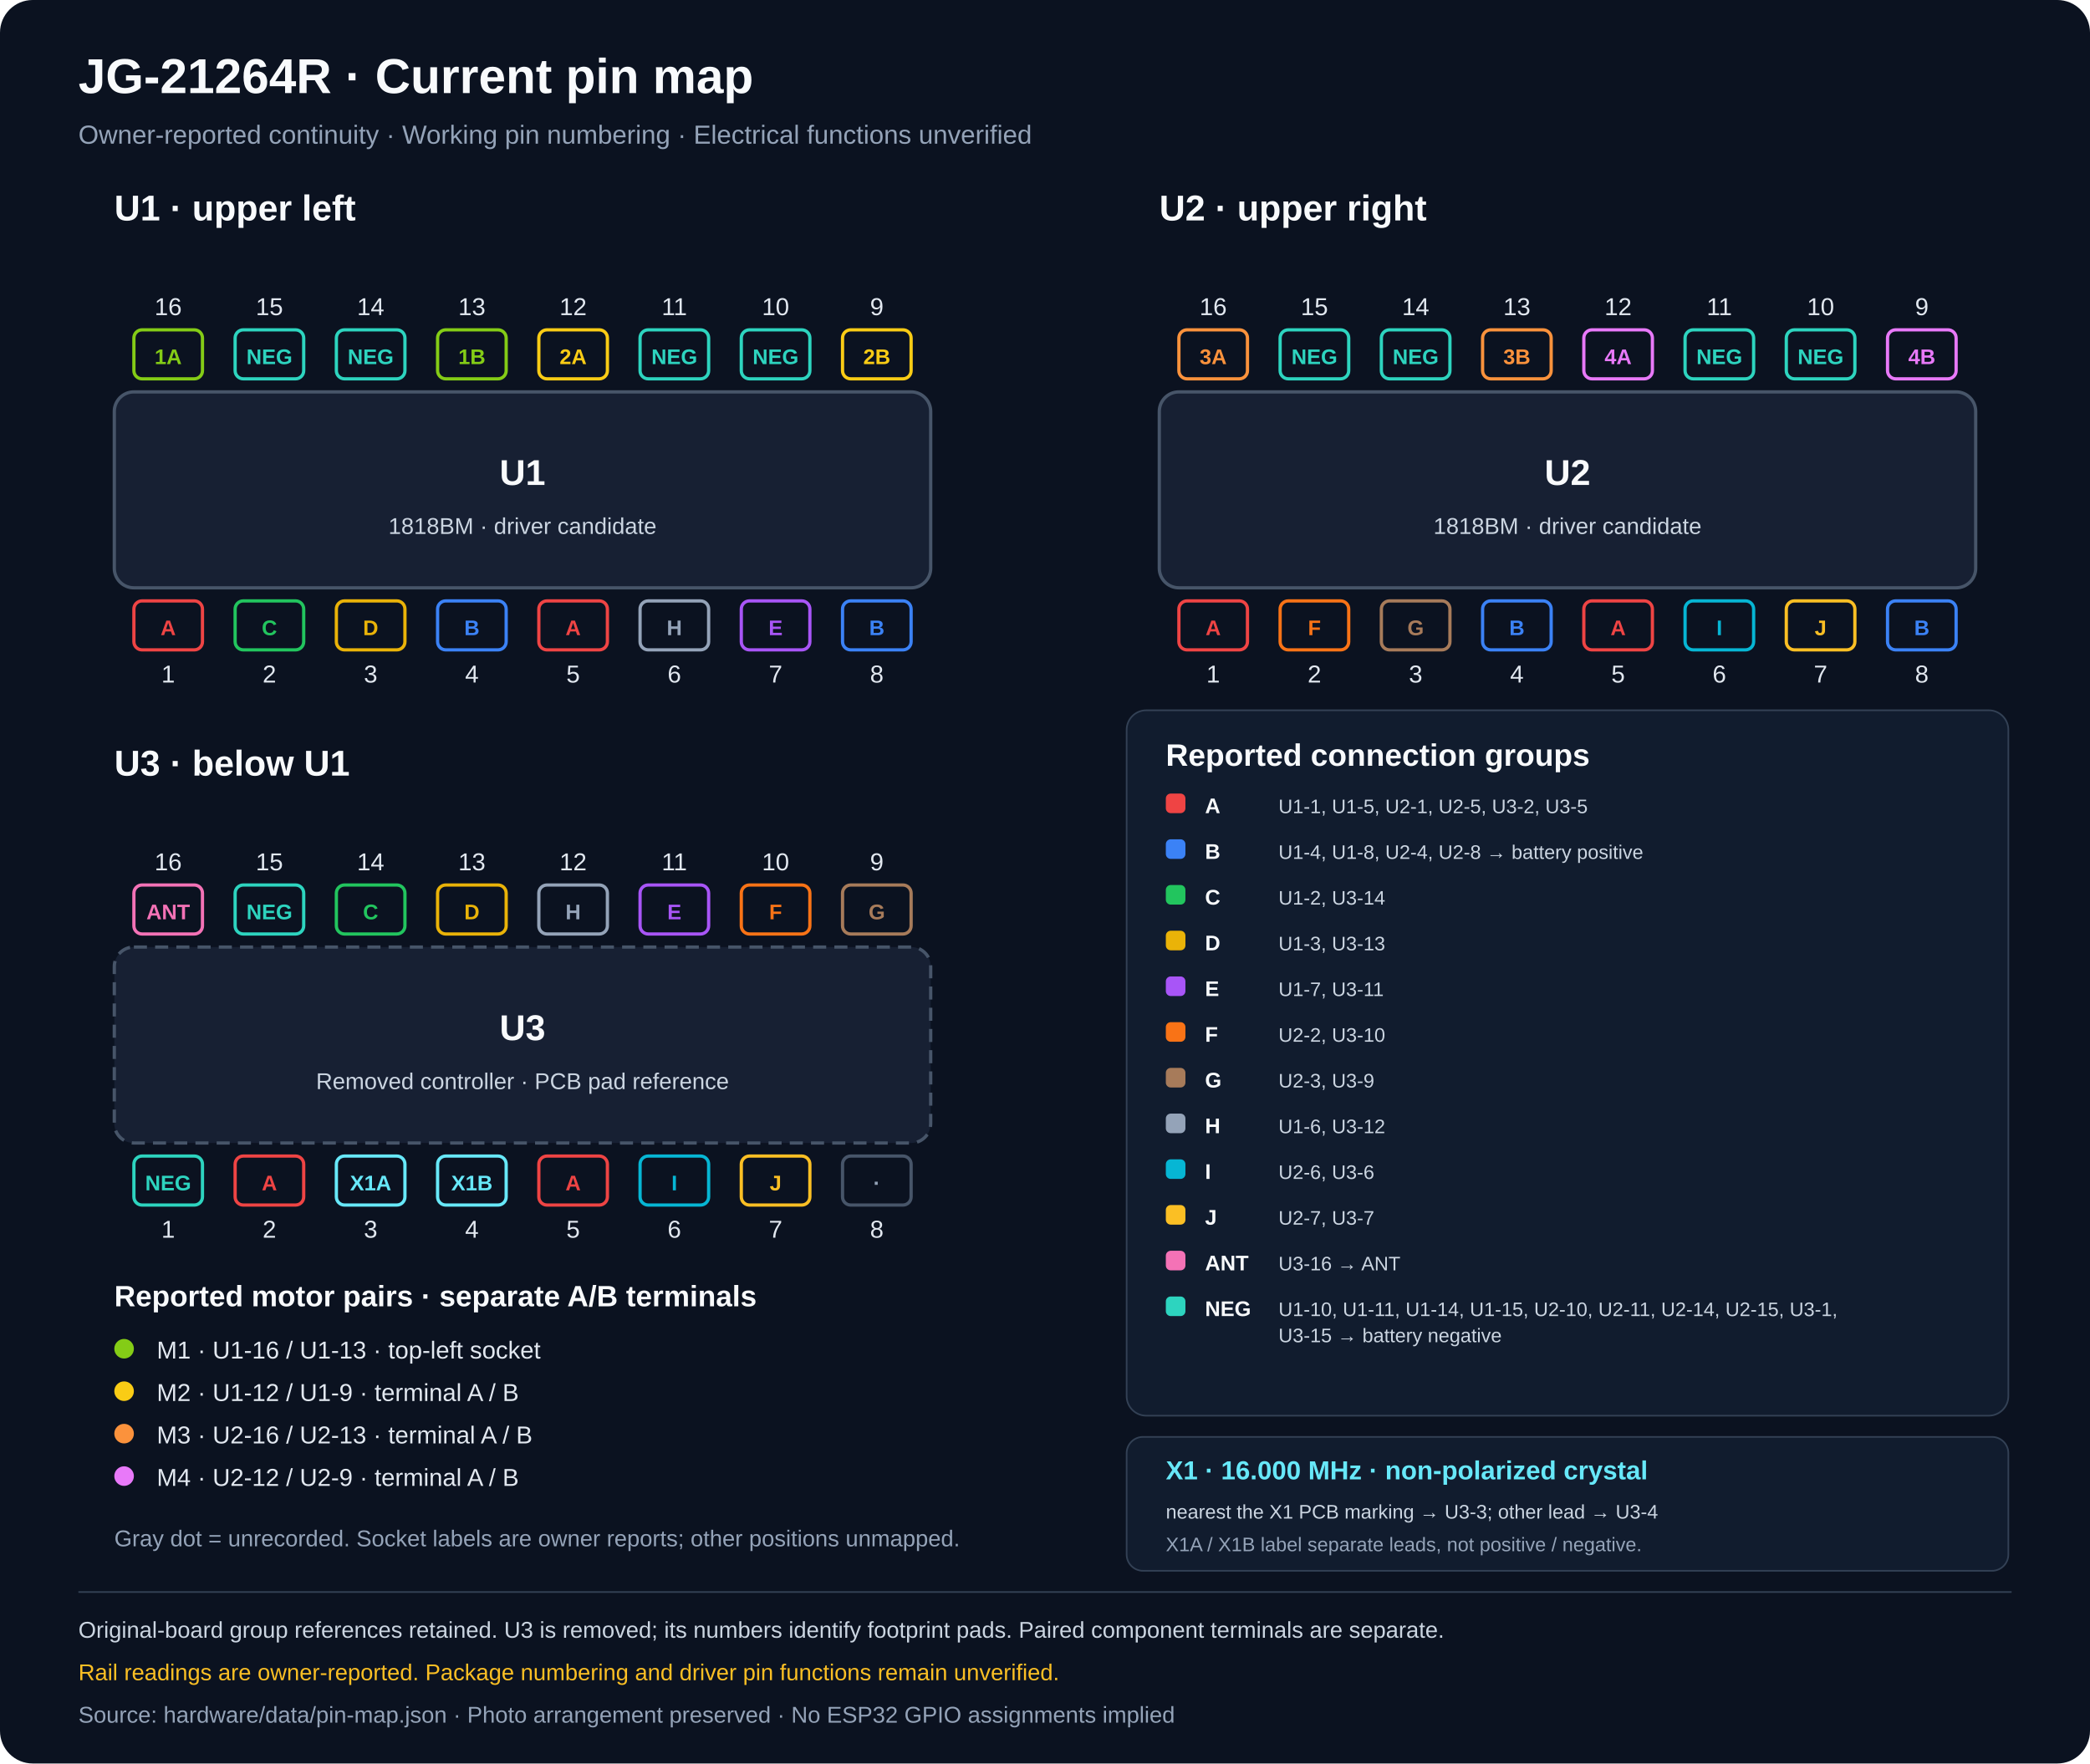
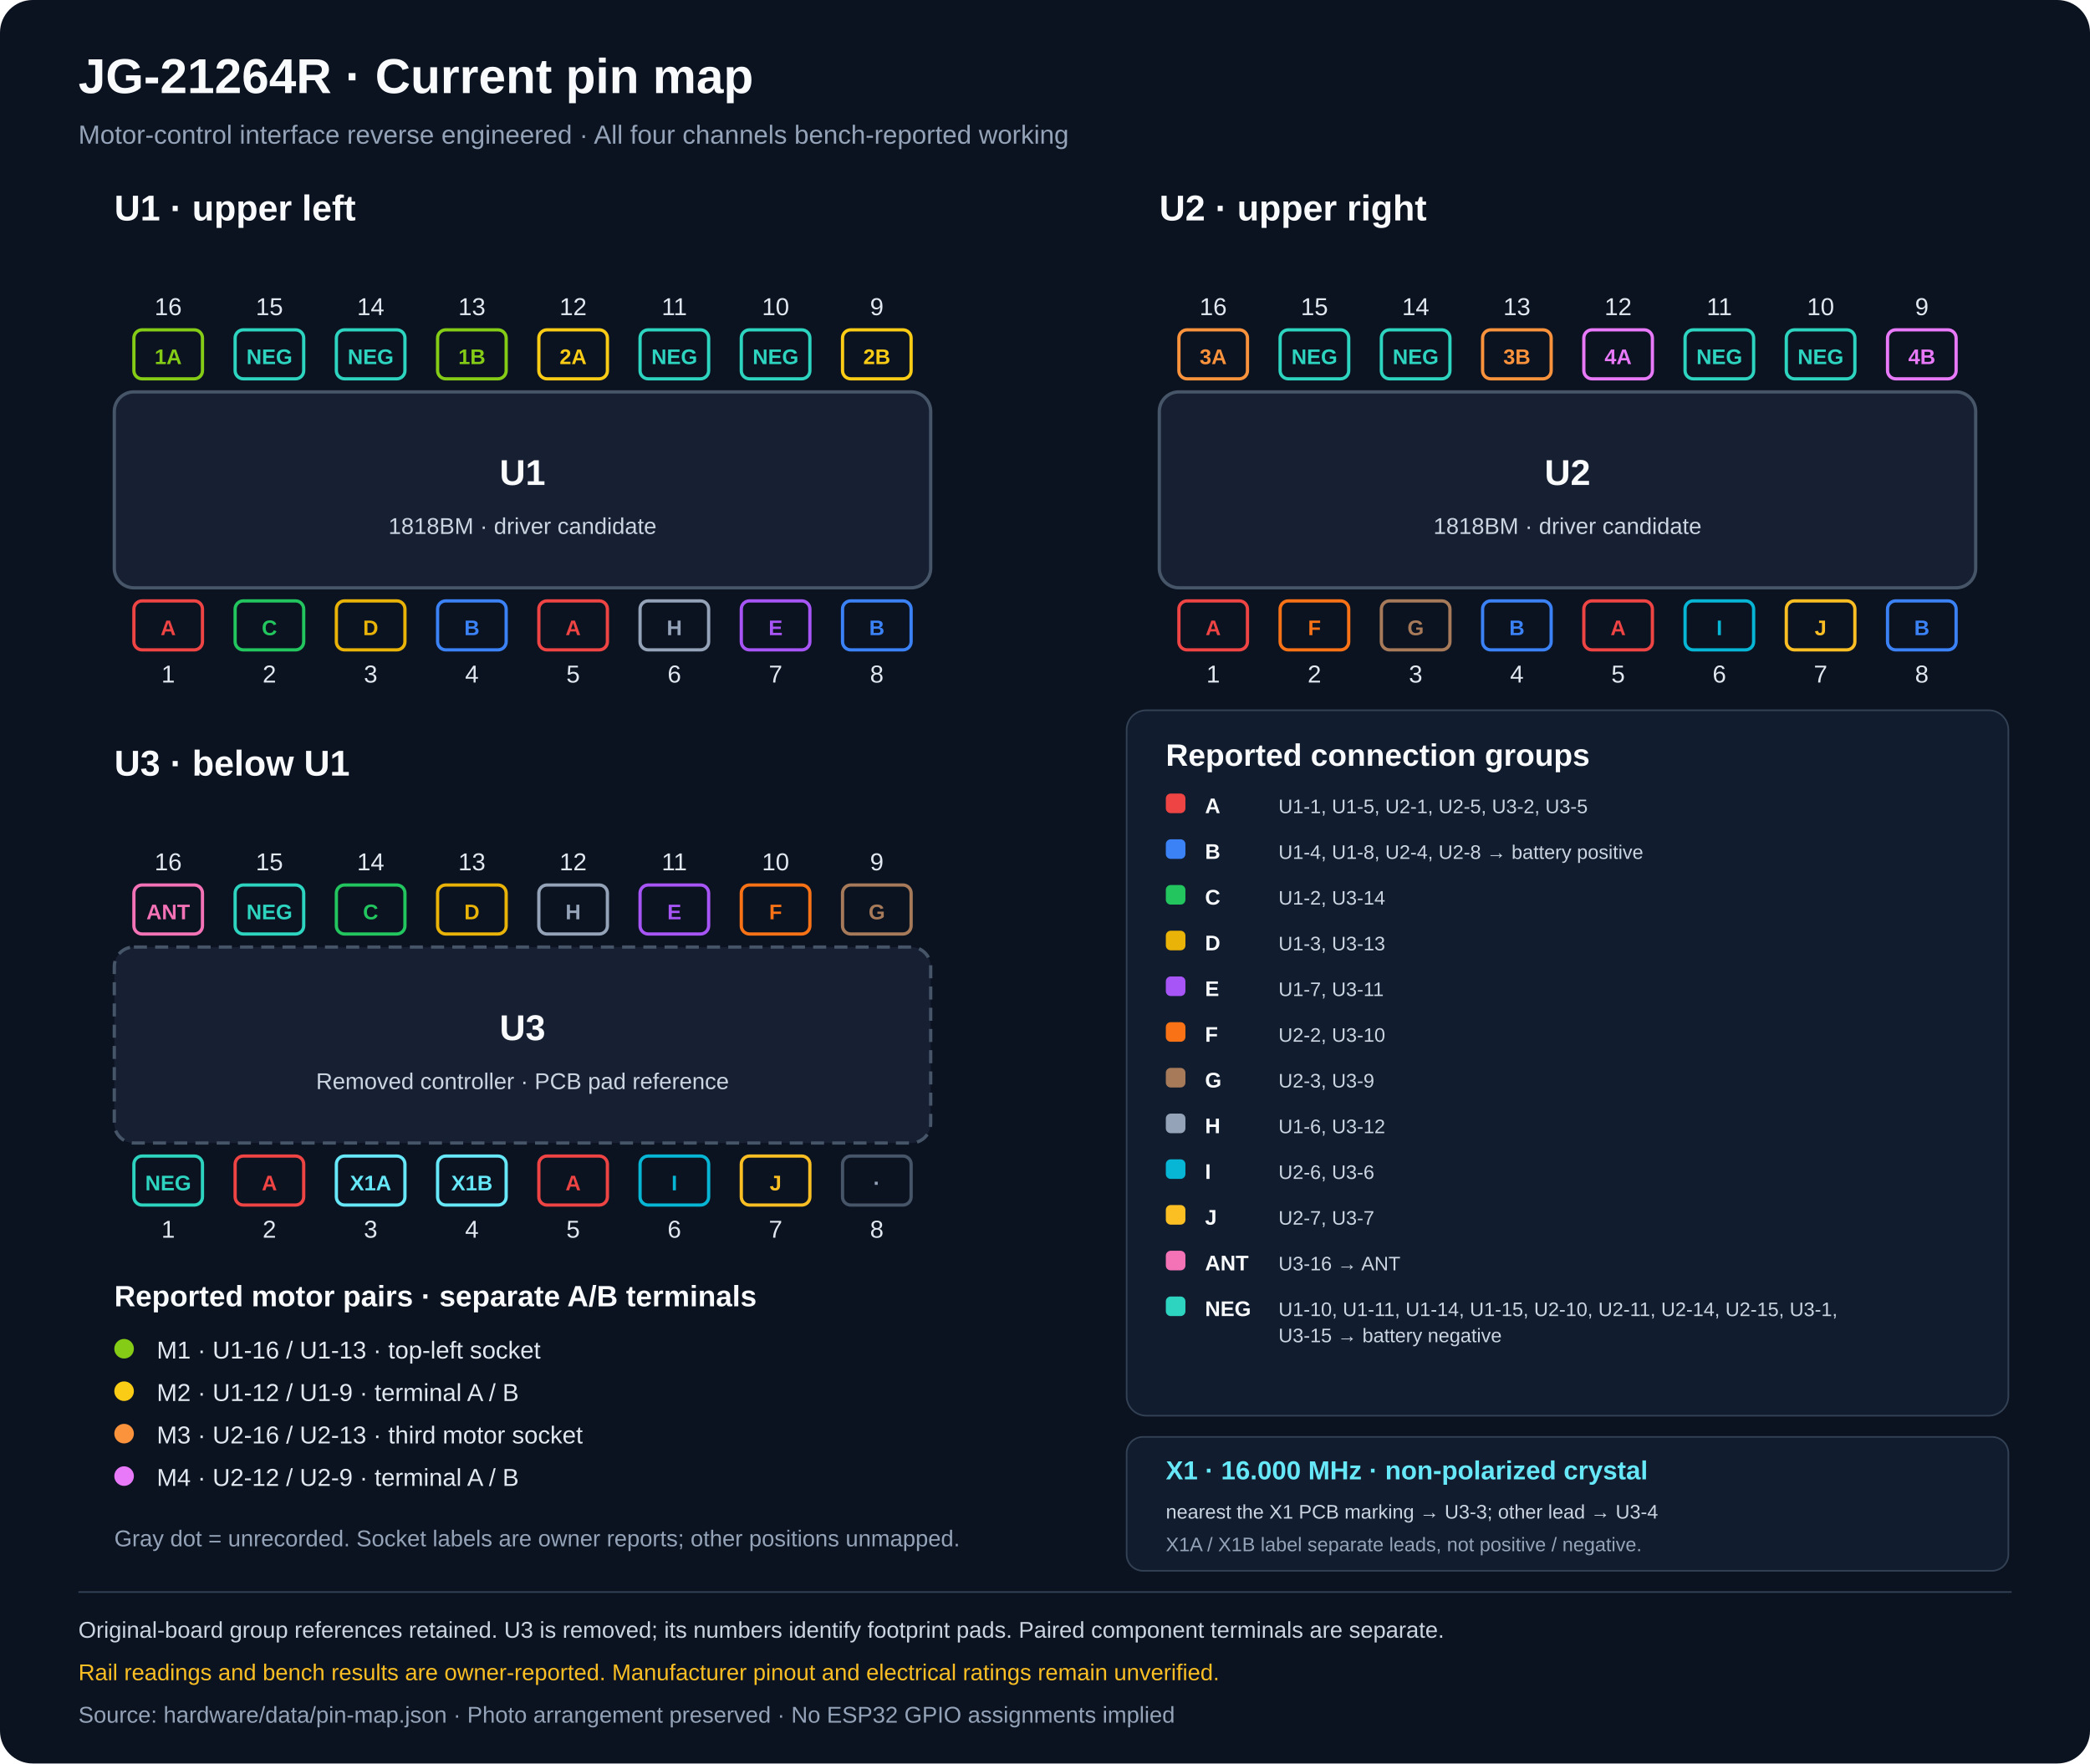
<svg xmlns="http://www.w3.org/2000/svg" width="1280" height="1080" viewBox="0 0 1280 1080" role="img" aria-labelledby="title desc">
  <rect width="1280" height="1080" rx="20" fill="#0b1220" />
  <g font-family="Arial, Helvetica, sans-serif">
    <text x="48" y="57" fill="#f8fafc" font-size="30" font-weight="700">JG-21264R · Current pin map</text>
-     <text x="48" y="88" fill="#94a3b8" font-size="16">Owner-reported continuity · Working pin numbering · Electrical functions unverified</text>
+     <text x="48" y="88" fill="#94a3b8" font-size="16">Motor-control interface reverse engineered · All four channels bench-reported working</text>
    <text x="70" y="135" fill="#f8fafc" font-size="22" font-weight="700">U1 · upper left</text>
    <rect x="70" y="240" width="500" height="120" rx="12" fill="#172033" stroke="#475569" stroke-width="2" />
    <text x="320" y="297" text-anchor="middle" fill="#f8fafc" font-size="22" font-weight="700">U1</text>
    <text x="320" y="327" text-anchor="middle" fill="#cbd5e1" font-size="14">1818BM · driver candidate</text>
    <rect x="82" y="202" width="42" height="30" rx="5" fill="#0b1220" stroke="#84cc16" stroke-width="2" />
    <text x="103" y="223" text-anchor="middle" fill="#84cc16" font-size="13" font-weight="700">1A</text>
    <text x="103" y="193" text-anchor="middle" fill="#e2e8f0" font-size="15">16</text>
    <rect x="144" y="202" width="42" height="30" rx="5" fill="#0b1220" stroke="#2dd4bf" stroke-width="2" />
    <text x="165" y="223" text-anchor="middle" fill="#2dd4bf" font-size="13" font-weight="700">NEG</text>
    <text x="165" y="193" text-anchor="middle" fill="#e2e8f0" font-size="15">15</text>
    <rect x="206" y="202" width="42" height="30" rx="5" fill="#0b1220" stroke="#2dd4bf" stroke-width="2" />
    <text x="227" y="223" text-anchor="middle" fill="#2dd4bf" font-size="13" font-weight="700">NEG</text>
    <text x="227" y="193" text-anchor="middle" fill="#e2e8f0" font-size="15">14</text>
    <rect x="268" y="202" width="42" height="30" rx="5" fill="#0b1220" stroke="#84cc16" stroke-width="2" />
    <text x="289" y="223" text-anchor="middle" fill="#84cc16" font-size="13" font-weight="700">1B</text>
    <text x="289" y="193" text-anchor="middle" fill="#e2e8f0" font-size="15">13</text>
    <rect x="330" y="202" width="42" height="30" rx="5" fill="#0b1220" stroke="#facc15" stroke-width="2" />
    <text x="351" y="223" text-anchor="middle" fill="#facc15" font-size="13" font-weight="700">2A</text>
    <text x="351" y="193" text-anchor="middle" fill="#e2e8f0" font-size="15">12</text>
    <rect x="392" y="202" width="42" height="30" rx="5" fill="#0b1220" stroke="#2dd4bf" stroke-width="2" />
    <text x="413" y="223" text-anchor="middle" fill="#2dd4bf" font-size="13" font-weight="700">NEG</text>
    <text x="413" y="193" text-anchor="middle" fill="#e2e8f0" font-size="15">11</text>
    <rect x="454" y="202" width="42" height="30" rx="5" fill="#0b1220" stroke="#2dd4bf" stroke-width="2" />
    <text x="475" y="223" text-anchor="middle" fill="#2dd4bf" font-size="13" font-weight="700">NEG</text>
    <text x="475" y="193" text-anchor="middle" fill="#e2e8f0" font-size="15">10</text>
    <rect x="516" y="202" width="42" height="30" rx="5" fill="#0b1220" stroke="#facc15" stroke-width="2" />
    <text x="537" y="223" text-anchor="middle" fill="#facc15" font-size="13" font-weight="700">2B</text>
    <text x="537" y="193" text-anchor="middle" fill="#e2e8f0" font-size="15">9</text>
    <rect x="82" y="368" width="42" height="30" rx="5" fill="#0b1220" stroke="#ef4444" stroke-width="2" />
    <text x="103" y="389" text-anchor="middle" fill="#ef4444" font-size="13" font-weight="700">A</text>
    <text x="103" y="418" text-anchor="middle" fill="#e2e8f0" font-size="15">1</text>
    <rect x="144" y="368" width="42" height="30" rx="5" fill="#0b1220" stroke="#22c55e" stroke-width="2" />
    <text x="165" y="389" text-anchor="middle" fill="#22c55e" font-size="13" font-weight="700">C</text>
    <text x="165" y="418" text-anchor="middle" fill="#e2e8f0" font-size="15">2</text>
    <rect x="206" y="368" width="42" height="30" rx="5" fill="#0b1220" stroke="#eab308" stroke-width="2" />
    <text x="227" y="389" text-anchor="middle" fill="#eab308" font-size="13" font-weight="700">D</text>
    <text x="227" y="418" text-anchor="middle" fill="#e2e8f0" font-size="15">3</text>
    <rect x="268" y="368" width="42" height="30" rx="5" fill="#0b1220" stroke="#3b82f6" stroke-width="2" />
    <text x="289" y="389" text-anchor="middle" fill="#3b82f6" font-size="13" font-weight="700">B</text>
    <text x="289" y="418" text-anchor="middle" fill="#e2e8f0" font-size="15">4</text>
    <rect x="330" y="368" width="42" height="30" rx="5" fill="#0b1220" stroke="#ef4444" stroke-width="2" />
    <text x="351" y="389" text-anchor="middle" fill="#ef4444" font-size="13" font-weight="700">A</text>
    <text x="351" y="418" text-anchor="middle" fill="#e2e8f0" font-size="15">5</text>
    <rect x="392" y="368" width="42" height="30" rx="5" fill="#0b1220" stroke="#94a3b8" stroke-width="2" />
    <text x="413" y="389" text-anchor="middle" fill="#94a3b8" font-size="13" font-weight="700">H</text>
    <text x="413" y="418" text-anchor="middle" fill="#e2e8f0" font-size="15">6</text>
    <rect x="454" y="368" width="42" height="30" rx="5" fill="#0b1220" stroke="#a855f7" stroke-width="2" />
    <text x="475" y="389" text-anchor="middle" fill="#a855f7" font-size="13" font-weight="700">E</text>
    <text x="475" y="418" text-anchor="middle" fill="#e2e8f0" font-size="15">7</text>
    <rect x="516" y="368" width="42" height="30" rx="5" fill="#0b1220" stroke="#3b82f6" stroke-width="2" />
    <text x="537" y="389" text-anchor="middle" fill="#3b82f6" font-size="13" font-weight="700">B</text>
    <text x="537" y="418" text-anchor="middle" fill="#e2e8f0" font-size="15">8</text>
    <text x="710" y="135" fill="#f8fafc" font-size="22" font-weight="700">U2 · upper right</text>
    <rect x="710" y="240" width="500" height="120" rx="12" fill="#172033" stroke="#475569" stroke-width="2" />
    <text x="960" y="297" text-anchor="middle" fill="#f8fafc" font-size="22" font-weight="700">U2</text>
    <text x="960" y="327" text-anchor="middle" fill="#cbd5e1" font-size="14">1818BM · driver candidate</text>
    <rect x="722" y="202" width="42" height="30" rx="5" fill="#0b1220" stroke="#fb923c" stroke-width="2" />
    <text x="743" y="223" text-anchor="middle" fill="#fb923c" font-size="13" font-weight="700">3A</text>
    <text x="743" y="193" text-anchor="middle" fill="#e2e8f0" font-size="15">16</text>
    <rect x="784" y="202" width="42" height="30" rx="5" fill="#0b1220" stroke="#2dd4bf" stroke-width="2" />
    <text x="805" y="223" text-anchor="middle" fill="#2dd4bf" font-size="13" font-weight="700">NEG</text>
    <text x="805" y="193" text-anchor="middle" fill="#e2e8f0" font-size="15">15</text>
    <rect x="846" y="202" width="42" height="30" rx="5" fill="#0b1220" stroke="#2dd4bf" stroke-width="2" />
    <text x="867" y="223" text-anchor="middle" fill="#2dd4bf" font-size="13" font-weight="700">NEG</text>
    <text x="867" y="193" text-anchor="middle" fill="#e2e8f0" font-size="15">14</text>
    <rect x="908" y="202" width="42" height="30" rx="5" fill="#0b1220" stroke="#fb923c" stroke-width="2" />
    <text x="929" y="223" text-anchor="middle" fill="#fb923c" font-size="13" font-weight="700">3B</text>
    <text x="929" y="193" text-anchor="middle" fill="#e2e8f0" font-size="15">13</text>
    <rect x="970" y="202" width="42" height="30" rx="5" fill="#0b1220" stroke="#e879f9" stroke-width="2" />
    <text x="991" y="223" text-anchor="middle" fill="#e879f9" font-size="13" font-weight="700">4A</text>
    <text x="991" y="193" text-anchor="middle" fill="#e2e8f0" font-size="15">12</text>
    <rect x="1032" y="202" width="42" height="30" rx="5" fill="#0b1220" stroke="#2dd4bf" stroke-width="2" />
    <text x="1053" y="223" text-anchor="middle" fill="#2dd4bf" font-size="13" font-weight="700">NEG</text>
    <text x="1053" y="193" text-anchor="middle" fill="#e2e8f0" font-size="15">11</text>
    <rect x="1094" y="202" width="42" height="30" rx="5" fill="#0b1220" stroke="#2dd4bf" stroke-width="2" />
    <text x="1115" y="223" text-anchor="middle" fill="#2dd4bf" font-size="13" font-weight="700">NEG</text>
    <text x="1115" y="193" text-anchor="middle" fill="#e2e8f0" font-size="15">10</text>
    <rect x="1156" y="202" width="42" height="30" rx="5" fill="#0b1220" stroke="#e879f9" stroke-width="2" />
    <text x="1177" y="223" text-anchor="middle" fill="#e879f9" font-size="13" font-weight="700">4B</text>
    <text x="1177" y="193" text-anchor="middle" fill="#e2e8f0" font-size="15">9</text>
    <rect x="722" y="368" width="42" height="30" rx="5" fill="#0b1220" stroke="#ef4444" stroke-width="2" />
    <text x="743" y="389" text-anchor="middle" fill="#ef4444" font-size="13" font-weight="700">A</text>
    <text x="743" y="418" text-anchor="middle" fill="#e2e8f0" font-size="15">1</text>
    <rect x="784" y="368" width="42" height="30" rx="5" fill="#0b1220" stroke="#f97316" stroke-width="2" />
    <text x="805" y="389" text-anchor="middle" fill="#f97316" font-size="13" font-weight="700">F</text>
    <text x="805" y="418" text-anchor="middle" fill="#e2e8f0" font-size="15">2</text>
    <rect x="846" y="368" width="42" height="30" rx="5" fill="#0b1220" stroke="#a77b5a" stroke-width="2" />
    <text x="867" y="389" text-anchor="middle" fill="#a77b5a" font-size="13" font-weight="700">G</text>
    <text x="867" y="418" text-anchor="middle" fill="#e2e8f0" font-size="15">3</text>
    <rect x="908" y="368" width="42" height="30" rx="5" fill="#0b1220" stroke="#3b82f6" stroke-width="2" />
    <text x="929" y="389" text-anchor="middle" fill="#3b82f6" font-size="13" font-weight="700">B</text>
    <text x="929" y="418" text-anchor="middle" fill="#e2e8f0" font-size="15">4</text>
    <rect x="970" y="368" width="42" height="30" rx="5" fill="#0b1220" stroke="#ef4444" stroke-width="2" />
    <text x="991" y="389" text-anchor="middle" fill="#ef4444" font-size="13" font-weight="700">A</text>
    <text x="991" y="418" text-anchor="middle" fill="#e2e8f0" font-size="15">5</text>
    <rect x="1032" y="368" width="42" height="30" rx="5" fill="#0b1220" stroke="#06b6d4" stroke-width="2" />
    <text x="1053" y="389" text-anchor="middle" fill="#06b6d4" font-size="13" font-weight="700">I</text>
    <text x="1053" y="418" text-anchor="middle" fill="#e2e8f0" font-size="15">6</text>
    <rect x="1094" y="368" width="42" height="30" rx="5" fill="#0b1220" stroke="#fbbf24" stroke-width="2" />
    <text x="1115" y="389" text-anchor="middle" fill="#fbbf24" font-size="13" font-weight="700">J</text>
    <text x="1115" y="418" text-anchor="middle" fill="#e2e8f0" font-size="15">7</text>
    <rect x="1156" y="368" width="42" height="30" rx="5" fill="#0b1220" stroke="#3b82f6" stroke-width="2" />
    <text x="1177" y="389" text-anchor="middle" fill="#3b82f6" font-size="13" font-weight="700">B</text>
    <text x="1177" y="418" text-anchor="middle" fill="#e2e8f0" font-size="15">8</text>
    <text x="70" y="475" fill="#f8fafc" font-size="22" font-weight="700">U3 · below U1</text>
    <rect x="70" y="580" width="500" height="120" rx="12" fill="#172033" stroke="#475569" stroke-width="2" stroke-dasharray="8 5" />
    <text x="320" y="637" text-anchor="middle" fill="#f8fafc" font-size="22" font-weight="700">U3</text>
    <text x="320" y="667" text-anchor="middle" fill="#cbd5e1" font-size="14">Removed controller · PCB pad reference</text>
    <rect x="82" y="542" width="42" height="30" rx="5" fill="#0b1220" stroke="#f472b6" stroke-width="2" />
    <text x="103" y="563" text-anchor="middle" fill="#f472b6" font-size="13" font-weight="700">ANT</text>
    <text x="103" y="533" text-anchor="middle" fill="#e2e8f0" font-size="15">16</text>
    <rect x="144" y="542" width="42" height="30" rx="5" fill="#0b1220" stroke="#2dd4bf" stroke-width="2" />
    <text x="165" y="563" text-anchor="middle" fill="#2dd4bf" font-size="13" font-weight="700">NEG</text>
    <text x="165" y="533" text-anchor="middle" fill="#e2e8f0" font-size="15">15</text>
    <rect x="206" y="542" width="42" height="30" rx="5" fill="#0b1220" stroke="#22c55e" stroke-width="2" />
    <text x="227" y="563" text-anchor="middle" fill="#22c55e" font-size="13" font-weight="700">C</text>
    <text x="227" y="533" text-anchor="middle" fill="#e2e8f0" font-size="15">14</text>
    <rect x="268" y="542" width="42" height="30" rx="5" fill="#0b1220" stroke="#eab308" stroke-width="2" />
    <text x="289" y="563" text-anchor="middle" fill="#eab308" font-size="13" font-weight="700">D</text>
    <text x="289" y="533" text-anchor="middle" fill="#e2e8f0" font-size="15">13</text>
    <rect x="330" y="542" width="42" height="30" rx="5" fill="#0b1220" stroke="#94a3b8" stroke-width="2" />
    <text x="351" y="563" text-anchor="middle" fill="#94a3b8" font-size="13" font-weight="700">H</text>
    <text x="351" y="533" text-anchor="middle" fill="#e2e8f0" font-size="15">12</text>
    <rect x="392" y="542" width="42" height="30" rx="5" fill="#0b1220" stroke="#a855f7" stroke-width="2" />
    <text x="413" y="563" text-anchor="middle" fill="#a855f7" font-size="13" font-weight="700">E</text>
    <text x="413" y="533" text-anchor="middle" fill="#e2e8f0" font-size="15">11</text>
    <rect x="454" y="542" width="42" height="30" rx="5" fill="#0b1220" stroke="#f97316" stroke-width="2" />
    <text x="475" y="563" text-anchor="middle" fill="#f97316" font-size="13" font-weight="700">F</text>
    <text x="475" y="533" text-anchor="middle" fill="#e2e8f0" font-size="15">10</text>
    <rect x="516" y="542" width="42" height="30" rx="5" fill="#0b1220" stroke="#a77b5a" stroke-width="2" />
    <text x="537" y="563" text-anchor="middle" fill="#a77b5a" font-size="13" font-weight="700">G</text>
    <text x="537" y="533" text-anchor="middle" fill="#e2e8f0" font-size="15">9</text>
    <rect x="82" y="708" width="42" height="30" rx="5" fill="#0b1220" stroke="#2dd4bf" stroke-width="2" />
    <text x="103" y="729" text-anchor="middle" fill="#2dd4bf" font-size="13" font-weight="700">NEG</text>
    <text x="103" y="758" text-anchor="middle" fill="#e2e8f0" font-size="15">1</text>
    <rect x="144" y="708" width="42" height="30" rx="5" fill="#0b1220" stroke="#ef4444" stroke-width="2" />
    <text x="165" y="729" text-anchor="middle" fill="#ef4444" font-size="13" font-weight="700">A</text>
    <text x="165" y="758" text-anchor="middle" fill="#e2e8f0" font-size="15">2</text>
    <rect x="206" y="708" width="42" height="30" rx="5" fill="#0b1220" stroke="#67e8f9" stroke-width="2" />
    <text x="227" y="729" text-anchor="middle" fill="#67e8f9" font-size="13" font-weight="700">X1A</text>
    <text x="227" y="758" text-anchor="middle" fill="#e2e8f0" font-size="15">3</text>
    <rect x="268" y="708" width="42" height="30" rx="5" fill="#0b1220" stroke="#67e8f9" stroke-width="2" />
    <text x="289" y="729" text-anchor="middle" fill="#67e8f9" font-size="13" font-weight="700">X1B</text>
    <text x="289" y="758" text-anchor="middle" fill="#e2e8f0" font-size="15">4</text>
    <rect x="330" y="708" width="42" height="30" rx="5" fill="#0b1220" stroke="#ef4444" stroke-width="2" />
    <text x="351" y="729" text-anchor="middle" fill="#ef4444" font-size="13" font-weight="700">A</text>
    <text x="351" y="758" text-anchor="middle" fill="#e2e8f0" font-size="15">5</text>
    <rect x="392" y="708" width="42" height="30" rx="5" fill="#0b1220" stroke="#06b6d4" stroke-width="2" />
    <text x="413" y="729" text-anchor="middle" fill="#06b6d4" font-size="13" font-weight="700">I</text>
    <text x="413" y="758" text-anchor="middle" fill="#e2e8f0" font-size="15">6</text>
    <rect x="454" y="708" width="42" height="30" rx="5" fill="#0b1220" stroke="#fbbf24" stroke-width="2" />
    <text x="475" y="729" text-anchor="middle" fill="#fbbf24" font-size="13" font-weight="700">J</text>
    <text x="475" y="758" text-anchor="middle" fill="#e2e8f0" font-size="15">7</text>
    <rect x="516" y="708" width="42" height="30" rx="5" fill="#0b1220" stroke="#475569" stroke-width="2" />
    <text x="537" y="729" text-anchor="middle" fill="#94a3b8" font-size="13" font-weight="700">·</text>
    <text x="537" y="758" text-anchor="middle" fill="#e2e8f0" font-size="15">8</text>
    <rect x="690" y="435" width="540" height="432" rx="12" fill="#111c2e" stroke="#334155" />
    <text x="714" y="469" fill="#f8fafc" font-size="19" font-weight="700">Reported connection groups</text>
    <rect x="714" y="486" width="12" height="12" rx="3" fill="#ef4444" />
    <text x="738" y="498" fill="#f8fafc" font-size="13" font-weight="700">A</text>
    <text x="783" y="498" fill="#cbd5e1" font-size="12">U1-1, U1-5, U2-1, U2-5, U3-2, U3-5</text>
    <rect x="714" y="514" width="12" height="12" rx="3" fill="#3b82f6" />
    <text x="738" y="526" fill="#f8fafc" font-size="13" font-weight="700">B</text>
    <text x="783" y="526" fill="#cbd5e1" font-size="12">U1-4, U1-8, U2-4, U2-8 → battery positive</text>
    <rect x="714" y="542" width="12" height="12" rx="3" fill="#22c55e" />
    <text x="738" y="554" fill="#f8fafc" font-size="13" font-weight="700">C</text>
    <text x="783" y="554" fill="#cbd5e1" font-size="12">U1-2, U3-14</text>
    <rect x="714" y="570" width="12" height="12" rx="3" fill="#eab308" />
    <text x="738" y="582" fill="#f8fafc" font-size="13" font-weight="700">D</text>
    <text x="783" y="582" fill="#cbd5e1" font-size="12">U1-3, U3-13</text>
    <rect x="714" y="598" width="12" height="12" rx="3" fill="#a855f7" />
    <text x="738" y="610" fill="#f8fafc" font-size="13" font-weight="700">E</text>
    <text x="783" y="610" fill="#cbd5e1" font-size="12">U1-7, U3-11</text>
    <rect x="714" y="626" width="12" height="12" rx="3" fill="#f97316" />
    <text x="738" y="638" fill="#f8fafc" font-size="13" font-weight="700">F</text>
    <text x="783" y="638" fill="#cbd5e1" font-size="12">U2-2, U3-10</text>
    <rect x="714" y="654" width="12" height="12" rx="3" fill="#a77b5a" />
    <text x="738" y="666" fill="#f8fafc" font-size="13" font-weight="700">G</text>
    <text x="783" y="666" fill="#cbd5e1" font-size="12">U2-3, U3-9</text>
    <rect x="714" y="682" width="12" height="12" rx="3" fill="#94a3b8" />
    <text x="738" y="694" fill="#f8fafc" font-size="13" font-weight="700">H</text>
    <text x="783" y="694" fill="#cbd5e1" font-size="12">U1-6, U3-12</text>
    <rect x="714" y="710" width="12" height="12" rx="3" fill="#06b6d4" />
    <text x="738" y="722" fill="#f8fafc" font-size="13" font-weight="700">I</text>
    <text x="783" y="722" fill="#cbd5e1" font-size="12">U2-6, U3-6</text>
    <rect x="714" y="738" width="12" height="12" rx="3" fill="#fbbf24" />
    <text x="738" y="750" fill="#f8fafc" font-size="13" font-weight="700">J</text>
    <text x="783" y="750" fill="#cbd5e1" font-size="12">U2-7, U3-7</text>
    <rect x="714" y="766" width="12" height="12" rx="3" fill="#f472b6" />
    <text x="738" y="778" fill="#f8fafc" font-size="13" font-weight="700">ANT</text>
    <text x="783" y="778" fill="#cbd5e1" font-size="12">U3-16 → ANT</text>
    <rect x="714" y="794" width="12" height="12" rx="3" fill="#2dd4bf" />
    <text x="738" y="806" fill="#f8fafc" font-size="13" font-weight="700">NEG</text>
    <text x="783" y="806" fill="#cbd5e1" font-size="12">U1-10, U1-11, U1-14, U1-15, U2-10, U2-11, U2-14, U2-15, U3-1,</text>
    <text x="783" y="822" fill="#cbd5e1" font-size="12">U3-15 → battery negative</text>
    <text x="70" y="800" fill="#f8fafc" font-size="18" font-weight="700">Reported motor pairs · separate A/B terminals</text>
    <rect x="70" y="820" width="12" height="12" rx="6" fill="#84cc16" />
    <text x="96" y="832" fill="#e2e8f0" font-size="15">M1 · U1-16 / U1-13 · top-left socket</text>
    <rect x="70" y="846" width="12" height="12" rx="6" fill="#facc15" />
    <text x="96" y="858" fill="#e2e8f0" font-size="15">M2 · U1-12 / U1-9 · terminal A / B</text>
    <rect x="70" y="872" width="12" height="12" rx="6" fill="#fb923c" />
-     <text x="96" y="884" fill="#e2e8f0" font-size="15">M3 · U2-16 / U2-13 · terminal A / B</text>
+     <text x="96" y="884" fill="#e2e8f0" font-size="15">M3 · U2-16 / U2-13 · third motor socket</text>
    <rect x="70" y="898" width="12" height="12" rx="6" fill="#e879f9" />
    <text x="96" y="910" fill="#e2e8f0" font-size="15">M4 · U2-12 / U2-9 · terminal A / B</text>
    <rect x="690" y="880" width="540" height="82" rx="10" fill="#111c2e" stroke="#334155" />
    <text x="714" y="906" fill="#67e8f9" font-size="16" font-weight="700">X1 · 16.000 MHz · non-polarized crystal</text>
    <text x="714" y="930" fill="#cbd5e1" font-size="12">nearest the X1 PCB marking → U3-3; other lead → U3-4</text>
    <text x="714" y="950" fill="#94a3b8" font-size="12">X1A / X1B label separate leads, not positive / negative.</text>
    <text x="70" y="947" fill="#94a3b8" font-size="14">Gray dot = unrecorded. Socket labels are owner reports; other positions unmapped.</text>
    <path d="M48 975H1232" stroke="#334155" />
    <text x="48" y="1003" fill="#cbd5e1" font-size="14">Original-board group references retained. U3 is removed; its numbers identify footprint pads. Paired component terminals are separate.</text>
-     <text x="48" y="1029" fill="#fbbf24" font-size="14">Rail readings are owner-reported. Package numbering and driver pin functions remain unverified.</text>
+     <text x="48" y="1029" fill="#fbbf24" font-size="14">Rail readings and bench results are owner-reported. Manufacturer pinout and electrical ratings remain unverified.</text>
    <text x="48" y="1055" fill="#94a3b8" font-size="14">Source: hardware/data/pin-map.json · Photo arrangement preserved · No ESP32 GPIO assignments implied</text>
  </g>
</svg>
